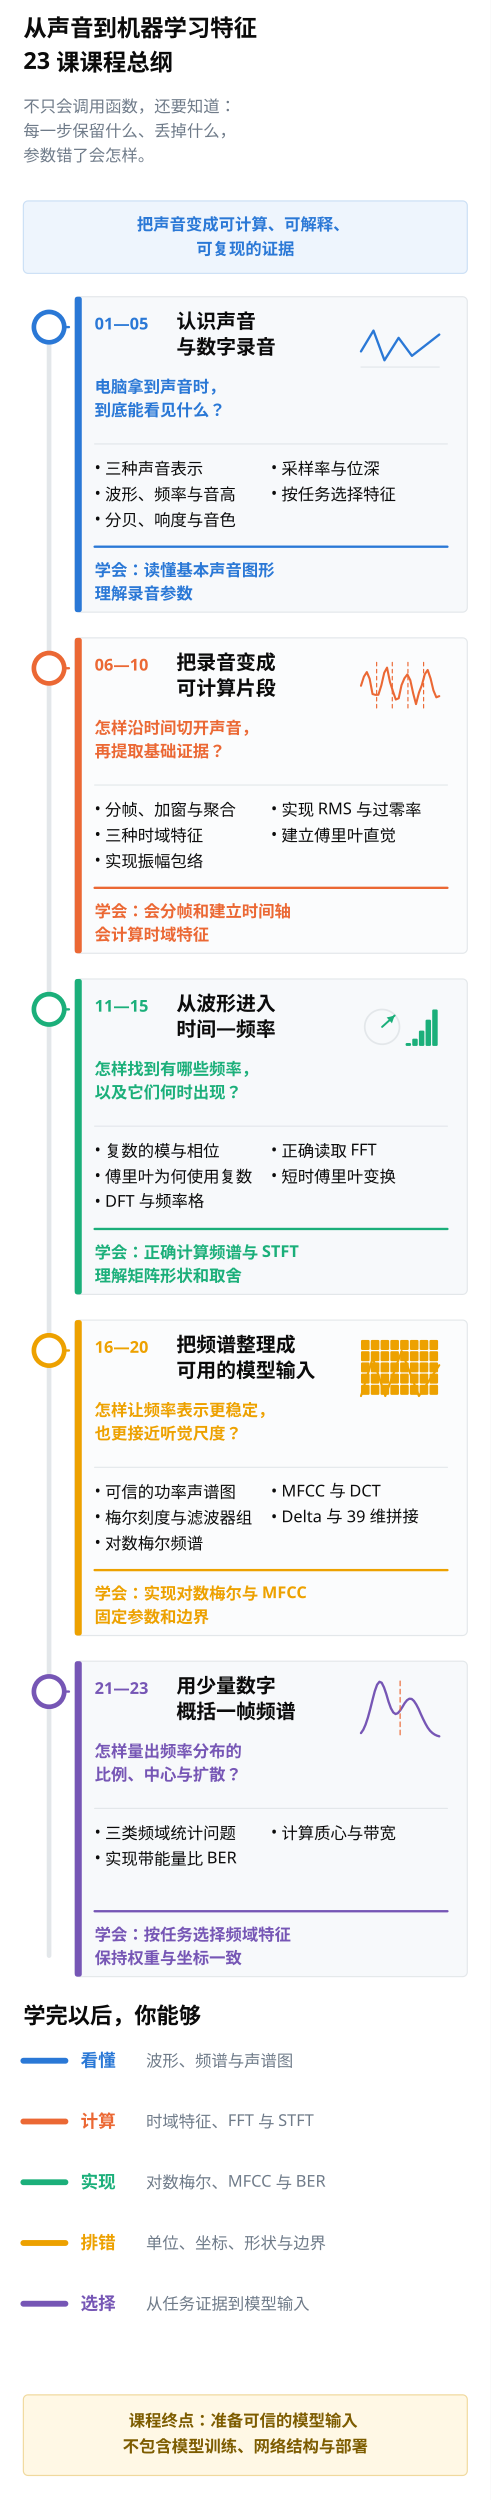
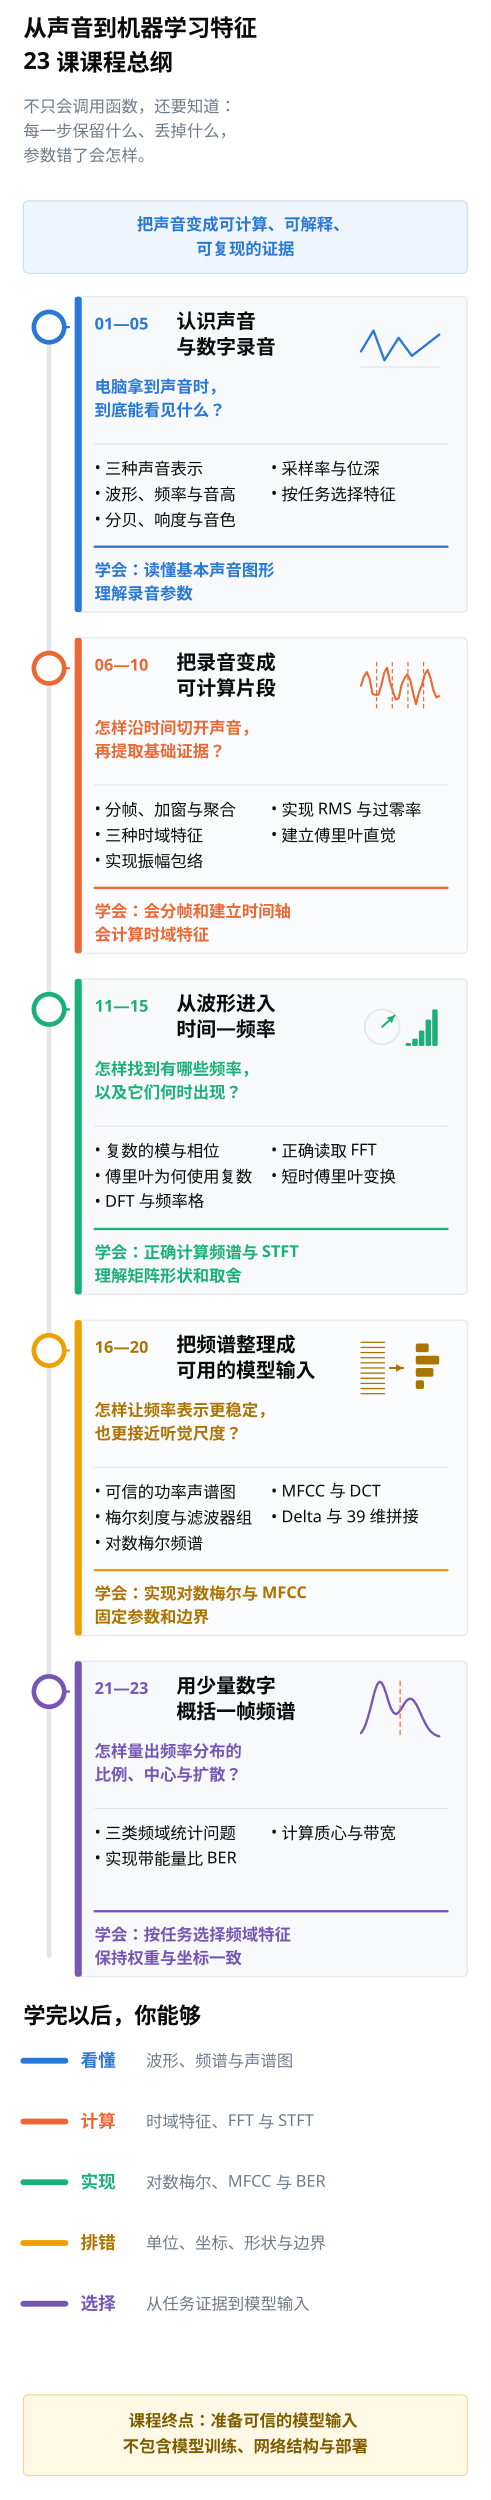
<svg xmlns="http://www.w3.org/2000/svg" viewBox="0 0 420 2140" width="420" height="2140" font-family="Microsoft YaHei, PingFang SC, Noto Sans SC, Hiragino Sans GB, sans-serif" fill="#0b0b0b" role="img" aria-label="从声音到机器学习特征的二十三课手机课程总纲">
  <rect width="420" height="2140" fill="#ffffff" />
  <text x="20" y="31" font-size="20" font-weight="700" fill="#0b0b0b" text-anchor="start">
    <tspan x="20" dy="0">从声音到机器学习特征</tspan>
    <tspan x="20" dy="28">23 课课程总纲</tspan>
  </text>
  <text x="20" y="96" font-size="14" font-weight="400" fill="#6f7b89" text-anchor="start">
    <tspan x="20" dy="0">不只会调用函数，还要知道：</tspan>
    <tspan x="20" dy="21">每一步保留什么、丢掉什么，</tspan>
    <tspan x="20" dy="21">参数错了会怎样。</tspan>
  </text>
  <rect x="20" y="172" width="380" height="62" rx="4" fill="#eef5fd" stroke="#cbdff5" stroke-width="1" />
  <text x="210" y="197" font-size="14" font-weight="700" fill="#2a78d6" text-anchor="middle">
    <tspan x="210" dy="0">把声音变成可计算、可解释、</tspan>
    <tspan x="210" dy="21">可复现的证据</tspan>
  </text>
  <line x1="42.0" y1="272.0" x2="42.0" y2="1674.0" stroke="#e3e7ea" stroke-width="4" stroke-linecap="round" />
  <circle cx="42" cy="280" r="13" fill="#fff" stroke="#2a78d6" stroke-width="4" />
  <line x1="55.0" y1="280.0" x2="59.0" y2="280.0" stroke="#2a78d6" stroke-width="2" stroke-linecap="round" />
  <rect x="64" y="254" width="336" height="270" rx="4" fill="#f7f9fb" stroke="#e3e7ea" stroke-width="1" />
  <rect x="64" y="254" width="6" height="270" rx="2" fill="#2a78d6" stroke="none" stroke-width="1" />
  <text x="81" y="282" font-size="14" font-weight="700" fill="#2a78d6" text-anchor="start">01—05</text>
  <text x="151" y="281" font-size="17" font-weight="700" fill="#0b0b0b" text-anchor="start">
    <tspan x="151" dy="0">认识声音</tspan>
    <tspan x="151" dy="22">与数字录音</tspan>
  </text>
  <polyline points="309.0,300.8 319.7,283.0 329.1,308.4 341.2,289.2 352.6,304.6 376.0,286.4" fill="none" stroke="#2a78d6" stroke-width="2" stroke-linejoin="round" stroke-linecap="round" />
  <line x1="309.0" y1="314.2" x2="376.0" y2="314.2" stroke="#e3e7ea" stroke-width="1" stroke-linecap="round" />
  <text x="81" y="336" font-size="14" font-weight="700" fill="#2a78d6" text-anchor="start">
    <tspan x="81" dy="0">电脑拿到声音时，</tspan>
    <tspan x="81" dy="20">到底能看见什么？</tspan>
  </text>
  <line x1="81.0" y1="380.0" x2="383.0" y2="380.0" stroke="#e3e7ea" stroke-width="1" stroke-linecap="round" />
  <text x="81" y="405" font-size="14" font-weight="400" fill="#0b0b0b" text-anchor="start">• 三种声音表示</text>
  <text x="81" y="427" font-size="14" font-weight="400" fill="#0b0b0b" text-anchor="start">• 波形、频率与音高</text>
  <text x="81" y="449" font-size="14" font-weight="400" fill="#0b0b0b" text-anchor="start">• 分贝、响度与音色</text>
  <text x="232" y="405" font-size="14" font-weight="400" fill="#0b0b0b" text-anchor="start">• 采样率与位深</text>
  <text x="232" y="427" font-size="14" font-weight="400" fill="#0b0b0b" text-anchor="start">• 按任务选择特征</text>
  <line x1="81.0" y1="468.0" x2="383.0" y2="468.0" stroke="#2a78d6" stroke-width="2" stroke-linecap="round" />
  <text x="81" y="493" font-size="14" font-weight="700" fill="#2a78d6" text-anchor="start">
    <tspan x="81" dy="0">学会：读懂基本声音图形</tspan>
    <tspan x="81" dy="20">理解录音参数</tspan>
  </text>
  <circle cx="42" cy="572" r="13" fill="#fff" stroke="#eb6834" stroke-width="4" />
  <line x1="55.0" y1="572.0" x2="59.0" y2="572.0" stroke="#eb6834" stroke-width="2" stroke-linecap="round" />
  <rect x="64" y="546" width="336" height="270" rx="4" fill="#fbfcfd" stroke="#e3e7ea" stroke-width="1" />
  <rect x="64" y="546" width="6" height="270" rx="2" fill="#eb6834" stroke="none" stroke-width="1" />
  <text x="81" y="574" font-size="14" font-weight="700" fill="#eb6834" text-anchor="start">06—10</text>
  <text x="151" y="573" font-size="17" font-weight="700" fill="#0b0b0b" text-anchor="start">
    <tspan x="151" dy="0">把录音变成</tspan>
    <tspan x="151" dy="22">可计算片段</tspan>
  </text>
  <polyline points="309.0,587.0 311.5,579.2 314.0,575.3 316.4,581.0 318.9,594.1 321.4,594.8 323.9,594.7 326.4,586.8 328.9,575.9 331.3,571.5 333.8,583.7 336.3,591.6 338.8,598.8 341.3,597.7 343.7,586.5 346.2,580.6 348.7,577.3 351.2,582.2 353.7,593.6 356.1,602.7 358.6,593.0 361.1,586.5 363.6,577.2 366.1,573.5 368.6,580.9 371.0,590.9 373.5,596.9 376.0,595.9" fill="none" stroke="#eb6834" stroke-width="1.8" stroke-linejoin="round" stroke-linecap="round" />
  <line x1="322.4" y1="567.0" x2="322.4" y2="607.0" stroke="#eb6834" stroke-width="1" stroke-dasharray="3 3" stroke-linecap="round" />
  <line x1="335.8" y1="567.0" x2="335.8" y2="607.0" stroke="#eb6834" stroke-width="1" stroke-dasharray="3 3" stroke-linecap="round" />
  <line x1="349.2" y1="567.0" x2="349.2" y2="607.0" stroke="#eb6834" stroke-width="1" stroke-dasharray="3 3" stroke-linecap="round" />
  <line x1="362.6" y1="567.0" x2="362.6" y2="607.0" stroke="#eb6834" stroke-width="1" stroke-dasharray="3 3" stroke-linecap="round" />
  <text x="81" y="628" font-size="14" font-weight="700" fill="#eb6834" text-anchor="start">
    <tspan x="81" dy="0">怎样沿时间切开声音，</tspan>
    <tspan x="81" dy="20">再提取基础证据？</tspan>
  </text>
  <line x1="81.0" y1="672.0" x2="383.0" y2="672.0" stroke="#e3e7ea" stroke-width="1" stroke-linecap="round" />
  <text x="81" y="697" font-size="14" font-weight="400" fill="#0b0b0b" text-anchor="start">• 分帧、加窗与聚合</text>
  <text x="81" y="719" font-size="14" font-weight="400" fill="#0b0b0b" text-anchor="start">• 三种时域特征</text>
  <text x="81" y="741" font-size="14" font-weight="400" fill="#0b0b0b" text-anchor="start">• 实现振幅包络</text>
  <text x="232" y="697" font-size="14" font-weight="400" fill="#0b0b0b" text-anchor="start">• 实现 RMS 与过零率</text>
  <text x="232" y="719" font-size="14" font-weight="400" fill="#0b0b0b" text-anchor="start">• 建立傅里叶直觉</text>
  <line x1="81.0" y1="760.0" x2="383.0" y2="760.0" stroke="#eb6834" stroke-width="2" stroke-linecap="round" />
  <text x="81" y="785" font-size="14" font-weight="700" fill="#eb6834" text-anchor="start">
    <tspan x="81" dy="0">学会：会分帧和建立时间轴</tspan>
    <tspan x="81" dy="20">会计算时域特征</tspan>
  </text>
  <circle cx="42" cy="864" r="13" fill="#fff" stroke="#1baf7a" stroke-width="4" />
  <line x1="55.0" y1="864.0" x2="59.0" y2="864.0" stroke="#1baf7a" stroke-width="2" stroke-linecap="round" />
  <rect x="64" y="838" width="336" height="270" rx="4" fill="#f7f9fb" stroke="#e3e7ea" stroke-width="1" />
  <rect x="64" y="838" width="6" height="270" rx="2" fill="#1baf7a" stroke="none" stroke-width="1" />
  <text x="81" y="866" font-size="14" font-weight="700" fill="#1baf7a" text-anchor="start">11—15</text>
  <text x="151" y="865" font-size="17" font-weight="700" fill="#0b0b0b" text-anchor="start">
    <tspan x="151" dy="0">从波形进入</tspan>
    <tspan x="151" dy="22">时间—频率</tspan>
  </text>
  <circle cx="327.09" cy="879" r="14.88" fill="none" stroke="#e3e7ea" stroke-width="1.5" />
  <line x1="327.1" y1="879.0" x2="337.8" y2="869.3" stroke="#1baf7a" stroke-width="1.7" stroke-linecap="round" />
  <polygon points="337.804,869.328 335.493,875.936 330.995,870.953" fill="#1baf7a" />
  <rect x="347.19" y="892.824" width="4.69" height="2.496" rx="1" fill="#1baf7a" stroke="none" stroke-width="1" />
  <rect x="352.885" y="889.08" width="4.69" height="6.24" rx="1" fill="#1baf7a" stroke="none" stroke-width="1" />
  <rect x="358.58" y="882.216" width="4.69" height="13.104" rx="1" fill="#1baf7a" stroke="none" stroke-width="1" />
  <rect x="364.275" y="872.856" width="4.69" height="22.464" rx="1" fill="#1baf7a" stroke="none" stroke-width="1" />
  <rect x="369.97" y="864.12" width="4.69" height="31.2" rx="1" fill="#1baf7a" stroke="none" stroke-width="1" />
  <text x="81" y="920" font-size="14" font-weight="700" fill="#1baf7a" text-anchor="start">
    <tspan x="81" dy="0">怎样找到有哪些频率，</tspan>
    <tspan x="81" dy="20">以及它们何时出现？</tspan>
  </text>
  <line x1="81.0" y1="964.0" x2="383.0" y2="964.0" stroke="#e3e7ea" stroke-width="1" stroke-linecap="round" />
  <text x="81" y="989" font-size="14" font-weight="400" fill="#0b0b0b" text-anchor="start">• 复数的模与相位</text>
  <text x="81" y="1011" font-size="14" font-weight="400" fill="#0b0b0b" text-anchor="start">• 傅里叶为何使用复数</text>
  <text x="81" y="1033" font-size="14" font-weight="400" fill="#0b0b0b" text-anchor="start">• DFT 与频率格</text>
  <text x="232" y="989" font-size="14" font-weight="400" fill="#0b0b0b" text-anchor="start">• 正确读取 FFT</text>
  <text x="232" y="1011" font-size="14" font-weight="400" fill="#0b0b0b" text-anchor="start">• 短时傅里叶变换</text>
  <line x1="81.0" y1="1052.0" x2="383.0" y2="1052.0" stroke="#1baf7a" stroke-width="2" stroke-linecap="round" />
  <text x="81" y="1077" font-size="14" font-weight="700" fill="#1baf7a" text-anchor="start">
    <tspan x="81" dy="0">学会：正确计算频谱与 STFT</tspan>
    <tspan x="81" dy="20">理解矩阵形状和取舍</tspan>
  </text>
  <circle cx="42" cy="1156" r="13" fill="#fff" stroke="#eda100" stroke-width="4" />
  <line x1="55.0" y1="1156.0" x2="59.0" y2="1156.0" stroke="#eda100" stroke-width="2" stroke-linecap="round" />
  <rect x="64" y="1130" width="336" height="270" rx="4" fill="#fbfcfd" stroke="#e3e7ea" stroke-width="1" />
  <rect x="64" y="1130" width="6" height="270" rx="2" fill="#eda100" stroke="none" stroke-width="1" />
-   <text x="81" y="1158" font-size="14" font-weight="700" fill="#eda100" text-anchor="start">16—20</text>
+   <text x="81" y="1158" font-size="14" font-weight="700" fill="#ab7400" text-anchor="start">16—20</text>
  <text x="151" y="1157" font-size="17" font-weight="700" fill="#0b0b0b" text-anchor="start">
    <tspan x="151" dy="0">把频谱整理成</tspan>
    <tspan x="151" dy="22">可用的模型输入</tspan>
  </text>
-   <rect x="309" y="1147" width="7.375" height="8.6" rx="1" fill="#eda100" stroke="none" stroke-width="1" />
-   <rect x="317.375" y="1147" width="7.375" height="8.6" rx="1" fill="#eda100" stroke="none" stroke-width="1" />
-   <rect x="325.75" y="1147" width="7.375" height="8.6" rx="1" fill="#eda100" stroke="none" stroke-width="1" />
-   <rect x="334.125" y="1147" width="7.375" height="8.6" rx="1" fill="#eda100" stroke="none" stroke-width="1" />
-   <rect x="342.5" y="1147" width="7.375" height="8.6" rx="1" fill="#eda100" stroke="none" stroke-width="1" />
-   <rect x="350.875" y="1147" width="7.375" height="8.6" rx="1" fill="#eda100" stroke="none" stroke-width="1" />
-   <rect x="359.25" y="1147" width="7.375" height="8.6" rx="1" fill="#eda100" stroke="none" stroke-width="1" />
-   <rect x="367.625" y="1147" width="7.375" height="8.6" rx="1" fill="#eda100" stroke="none" stroke-width="1" />
-   <rect x="309" y="1156.6" width="7.375" height="8.6" rx="1" fill="#eda100" stroke="none" stroke-width="1" />
-   <rect x="317.375" y="1156.6" width="7.375" height="8.6" rx="1" fill="#eda100" stroke="none" stroke-width="1" />
-   <rect x="325.75" y="1156.6" width="7.375" height="8.6" rx="1" fill="#eda100" stroke="none" stroke-width="1" />
-   <rect x="334.125" y="1156.6" width="7.375" height="8.6" rx="1" fill="#eda100" stroke="none" stroke-width="1" />
-   <rect x="342.5" y="1156.6" width="7.375" height="8.6" rx="1" fill="#eda100" stroke="none" stroke-width="1" />
-   <rect x="350.875" y="1156.6" width="7.375" height="8.6" rx="1" fill="#eda100" stroke="none" stroke-width="1" />
-   <rect x="359.25" y="1156.6" width="7.375" height="8.6" rx="1" fill="#eda100" stroke="none" stroke-width="1" />
-   <rect x="367.625" y="1156.6" width="7.375" height="8.6" rx="1" fill="#eda100" stroke="none" stroke-width="1" />
-   <rect x="309" y="1166.2" width="7.375" height="8.6" rx="1" fill="#eda100" stroke="none" stroke-width="1" />
-   <rect x="317.375" y="1166.2" width="7.375" height="8.6" rx="1" fill="#eda100" stroke="none" stroke-width="1" />
-   <rect x="325.75" y="1166.2" width="7.375" height="8.6" rx="1" fill="#eda100" stroke="none" stroke-width="1" />
-   <rect x="334.125" y="1166.2" width="7.375" height="8.6" rx="1" fill="#eda100" stroke="none" stroke-width="1" />
-   <rect x="342.5" y="1166.2" width="7.375" height="8.6" rx="1" fill="#eda100" stroke="none" stroke-width="1" />
-   <rect x="350.875" y="1166.2" width="7.375" height="8.6" rx="1" fill="#eda100" stroke="none" stroke-width="1" />
-   <rect x="359.25" y="1166.2" width="7.375" height="8.6" rx="1" fill="#eda100" stroke="none" stroke-width="1" />
-   <rect x="367.625" y="1166.2" width="7.375" height="8.6" rx="1" fill="#eda100" stroke="none" stroke-width="1" />
-   <rect x="309" y="1175.8" width="7.375" height="8.6" rx="1" fill="#eda100" stroke="none" stroke-width="1" />
-   <rect x="317.375" y="1175.8" width="7.375" height="8.6" rx="1" fill="#eda100" stroke="none" stroke-width="1" />
-   <rect x="325.75" y="1175.8" width="7.375" height="8.6" rx="1" fill="#eda100" stroke="none" stroke-width="1" />
-   <rect x="334.125" y="1175.8" width="7.375" height="8.6" rx="1" fill="#eda100" stroke="none" stroke-width="1" />
-   <rect x="342.5" y="1175.8" width="7.375" height="8.6" rx="1" fill="#eda100" stroke="none" stroke-width="1" />
-   <rect x="350.875" y="1175.8" width="7.375" height="8.6" rx="1" fill="#eda100" stroke="none" stroke-width="1" />
-   <rect x="359.25" y="1175.8" width="7.375" height="8.6" rx="1" fill="#eda100" stroke="none" stroke-width="1" />
-   <rect x="367.625" y="1175.8" width="7.375" height="8.6" rx="1" fill="#eda100" stroke="none" stroke-width="1" />
-   <rect x="309" y="1185.4" width="7.375" height="8.6" rx="1" fill="#eda100" stroke="none" stroke-width="1" />
-   <rect x="317.375" y="1185.4" width="7.375" height="8.6" rx="1" fill="#eda100" stroke="none" stroke-width="1" />
-   <rect x="325.75" y="1185.4" width="7.375" height="8.6" rx="1" fill="#eda100" stroke="none" stroke-width="1" />
-   <rect x="334.125" y="1185.4" width="7.375" height="8.6" rx="1" fill="#eda100" stroke="none" stroke-width="1" />
-   <rect x="342.5" y="1185.4" width="7.375" height="8.6" rx="1" fill="#eda100" stroke="none" stroke-width="1" />
-   <rect x="350.875" y="1185.4" width="7.375" height="8.6" rx="1" fill="#eda100" stroke="none" stroke-width="1" />
-   <rect x="359.25" y="1185.4" width="7.375" height="8.6" rx="1" fill="#eda100" stroke="none" stroke-width="1" />
-   <rect x="367.625" y="1185.4" width="7.375" height="8.6" rx="1" fill="#eda100" stroke="none" stroke-width="1" />
-   <polyline points="309.0,1195.0 319.1,1162.4 329.8,1195.0 343.8,1156.6 358.6,1195.0 376.0,1168.6" fill="none" stroke="#eda100" stroke-width="1.8" stroke-linejoin="round" stroke-linecap="round" />
-   <text x="81" y="1212" font-size="14" font-weight="700" fill="#eda100" text-anchor="start">
+   <line x1="309.0" y1="1149.0" x2="329.1" y2="1149.0" stroke="#ab7400" stroke-width="1.1" stroke-linecap="round" />
+   <line x1="309.0" y1="1153.4" x2="329.1" y2="1153.4" stroke="#ab7400" stroke-width="1.1" stroke-linecap="round" />
+   <line x1="309.0" y1="1157.8" x2="329.1" y2="1157.8" stroke="#ab7400" stroke-width="1.1" stroke-linecap="round" />
+   <line x1="309.0" y1="1162.2" x2="329.1" y2="1162.2" stroke="#ab7400" stroke-width="1.1" stroke-linecap="round" />
+   <line x1="309.0" y1="1166.6" x2="329.1" y2="1166.6" stroke="#ab7400" stroke-width="1.1" stroke-linecap="round" />
+   <line x1="309.0" y1="1171.0" x2="329.1" y2="1171.0" stroke="#ab7400" stroke-width="1.1" stroke-linecap="round" />
+   <line x1="309.0" y1="1175.4" x2="329.1" y2="1175.4" stroke="#ab7400" stroke-width="1.1" stroke-linecap="round" />
+   <line x1="309.0" y1="1179.8" x2="329.1" y2="1179.8" stroke="#ab7400" stroke-width="1.1" stroke-linecap="round" />
+   <line x1="309.0" y1="1184.2" x2="329.1" y2="1184.2" stroke="#ab7400" stroke-width="1.1" stroke-linecap="round" />
+   <line x1="309.0" y1="1188.6" x2="329.1" y2="1188.6" stroke="#ab7400" stroke-width="1.1" stroke-linecap="round" />
+   <line x1="309.0" y1="1193.0" x2="329.1" y2="1193.0" stroke="#ab7400" stroke-width="1.1" stroke-linecap="round" />
+   <line x1="333.8" y1="1171.0" x2="345.2" y2="1171.0" stroke="#ab7400" stroke-width="1.7" stroke-linecap="round" />
+   <polygon points="345.18,1171 339.037,1174.356 339.037,1167.644" fill="#ab7400" />
+   <rect x="355.9" y="1150" width="11.055" height="7.5" rx="1.5" fill="#ab7400" stroke="none" stroke-width="1" />
+   <rect x="355.9" y="1160.5" width="20.1" height="7.5" rx="1.5" fill="#ab7400" stroke="none" stroke-width="1" />
+   <rect x="355.9" y="1171" width="15.075" height="7.5" rx="1.5" fill="#ab7400" stroke="none" stroke-width="1" />
+   <rect x="355.9" y="1181.5" width="7.035" height="7.5" rx="1.5" fill="#ab7400" stroke="none" stroke-width="1" />
+   <text x="81" y="1212" font-size="14" font-weight="700" fill="#ab7400" text-anchor="start">
    <tspan x="81" dy="0">怎样让频率表示更稳定，</tspan>
    <tspan x="81" dy="20">也更接近听觉尺度？</tspan>
  </text>
  <line x1="81.0" y1="1256.0" x2="383.0" y2="1256.0" stroke="#e3e7ea" stroke-width="1" stroke-linecap="round" />
  <text x="81" y="1281" font-size="14" font-weight="400" fill="#0b0b0b" text-anchor="start">• 可信的功率声谱图</text>
  <text x="81" y="1303" font-size="14" font-weight="400" fill="#0b0b0b" text-anchor="start">• 梅尔刻度与滤波器组</text>
  <text x="81" y="1325" font-size="14" font-weight="400" fill="#0b0b0b" text-anchor="start">• 对数梅尔频谱</text>
  <text x="232" y="1281" font-size="14" font-weight="400" fill="#0b0b0b" text-anchor="start">• MFCC 与 DCT</text>
  <text x="232" y="1303" font-size="14" font-weight="400" fill="#0b0b0b" text-anchor="start">• Delta 与 39 维拼接</text>
  <line x1="81.0" y1="1344.0" x2="383.0" y2="1344.0" stroke="#eda100" stroke-width="2" stroke-linecap="round" />
-   <text x="81" y="1369" font-size="14" font-weight="700" fill="#eda100" text-anchor="start">
+   <text x="81" y="1369" font-size="14" font-weight="700" fill="#ab7400" text-anchor="start">
    <tspan x="81" dy="0">学会：实现对数梅尔与 MFCC</tspan>
    <tspan x="81" dy="20">固定参数和边界</tspan>
  </text>
  <circle cx="42" cy="1448" r="13" fill="#fff" stroke="#7656b5" stroke-width="4" />
  <line x1="55.0" y1="1448.0" x2="59.0" y2="1448.0" stroke="#7656b5" stroke-width="2" stroke-linecap="round" />
  <rect x="64" y="1422" width="336" height="270" rx="4" fill="#f7f9fb" stroke="#e3e7ea" stroke-width="1" />
  <rect x="64" y="1422" width="6" height="270" rx="2" fill="#7656b5" stroke="none" stroke-width="1" />
  <text x="81" y="1450" font-size="14" font-weight="700" fill="#7656b5" text-anchor="start">21—23</text>
  <text x="151" y="1449" font-size="17" font-weight="700" fill="#0b0b0b" text-anchor="start">
    <tspan x="151" dy="0">用少量数字</tspan>
    <tspan x="151" dy="22">概括一帧频谱</tspan>
  </text>
  <polyline points="309.0,1483.5 311.0,1480.6 312.9,1476.3 314.9,1470.3 316.9,1463.0 318.9,1455.0 320.8,1447.7 322.8,1442.1 324.8,1439.6 326.7,1440.4 328.7,1444.4 330.7,1450.2 332.6,1456.7 334.6,1462.2 336.6,1465.8 338.6,1467.2 340.5,1466.5 342.5,1464.2 344.5,1461.1 346.4,1457.9 348.4,1455.4 350.4,1454.1 352.4,1454.3 354.3,1456.0 356.3,1459.0 358.3,1462.8 360.2,1467.2 362.2,1471.5 364.2,1475.5 366.1,1478.8 368.1,1481.5 370.1,1483.4 372.1,1484.8 374.0,1485.7 376.0,1486.3" fill="none" stroke="#7656b5" stroke-width="2" stroke-linejoin="round" stroke-linecap="round" />
  <line x1="342.5" y1="1439.0" x2="342.5" y2="1487.0" stroke="#eb6834" stroke-width="1" stroke-dasharray="4 3" stroke-linecap="round" />
  <text x="81" y="1504" font-size="14" font-weight="700" fill="#7656b5" text-anchor="start">
    <tspan x="81" dy="0">怎样量出频率分布的</tspan>
    <tspan x="81" dy="20">比例、中心与扩散？</tspan>
  </text>
  <line x1="81.0" y1="1548.0" x2="383.0" y2="1548.0" stroke="#e3e7ea" stroke-width="1" stroke-linecap="round" />
  <text x="81" y="1573" font-size="14" font-weight="400" fill="#0b0b0b" text-anchor="start">• 三类频域统计问题</text>
  <text x="81" y="1595" font-size="14" font-weight="400" fill="#0b0b0b" text-anchor="start">• 实现带能量比 BER</text>
  <text x="232" y="1573" font-size="14" font-weight="400" fill="#0b0b0b" text-anchor="start">• 计算质心与带宽</text>
  <line x1="81.0" y1="1636.0" x2="383.0" y2="1636.0" stroke="#7656b5" stroke-width="2" stroke-linecap="round" />
  <text x="81" y="1661" font-size="14" font-weight="700" fill="#7656b5" text-anchor="start">
    <tspan x="81" dy="0">学会：按任务选择频域特征</tspan>
    <tspan x="81" dy="20">保持权重与坐标一致</tspan>
  </text>
  <text x="20" y="1732" font-size="19" font-weight="700" fill="#0b0b0b" text-anchor="start">
    <tspan x="20" dy="0">学完以后，你能够</tspan>
  </text>
  <line x1="20.0" y1="1764.0" x2="56.0" y2="1764.0" stroke="#2a78d6" stroke-width="5" stroke-linecap="round" />
  <text x="69" y="1769" font-size="15" font-weight="700" fill="#2a78d6" text-anchor="start">看懂</text>
  <text x="125" y="1769" font-size="14" font-weight="400" fill="#6f7b89" text-anchor="start">波形、频谱与声谱图</text>
  <line x1="20.0" y1="1816.0" x2="56.0" y2="1816.0" stroke="#eb6834" stroke-width="5" stroke-linecap="round" />
  <text x="69" y="1821" font-size="15" font-weight="700" fill="#eb6834" text-anchor="start">计算</text>
  <text x="125" y="1821" font-size="14" font-weight="400" fill="#6f7b89" text-anchor="start">时域特征、FFT 与 STFT</text>
  <line x1="20.0" y1="1868.0" x2="56.0" y2="1868.0" stroke="#1baf7a" stroke-width="5" stroke-linecap="round" />
  <text x="69" y="1873" font-size="15" font-weight="700" fill="#1baf7a" text-anchor="start">实现</text>
  <text x="125" y="1873" font-size="14" font-weight="400" fill="#6f7b89" text-anchor="start">对数梅尔、MFCC 与 BER</text>
  <line x1="20.0" y1="1920.0" x2="56.0" y2="1920.0" stroke="#eda100" stroke-width="5" stroke-linecap="round" />
-   <text x="69" y="1925" font-size="15" font-weight="700" fill="#eda100" text-anchor="start">排错</text>
+   <text x="69" y="1925" font-size="15" font-weight="700" fill="#ab7400" text-anchor="start">排错</text>
  <text x="125" y="1925" font-size="14" font-weight="400" fill="#6f7b89" text-anchor="start">单位、坐标、形状与边界</text>
  <line x1="20.0" y1="1972.0" x2="56.0" y2="1972.0" stroke="#7656b5" stroke-width="5" stroke-linecap="round" />
  <text x="69" y="1977" font-size="15" font-weight="700" fill="#7656b5" text-anchor="start">选择</text>
  <text x="125" y="1977" font-size="14" font-weight="400" fill="#6f7b89" text-anchor="start">从任务证据到模型输入</text>
  <rect x="20" y="2050" width="380" height="69" rx="4" fill="#fff8e5" stroke="#f0d99d" stroke-width="1" />
  <text x="210" y="2077" font-size="14" font-weight="700" fill="#7d5c00" text-anchor="middle">
    <tspan x="210" dy="0">课程终点：准备可信的模型输入</tspan>
    <tspan x="210" dy="22">不包含模型训练、网络结构与部署</tspan>
  </text>
</svg>
